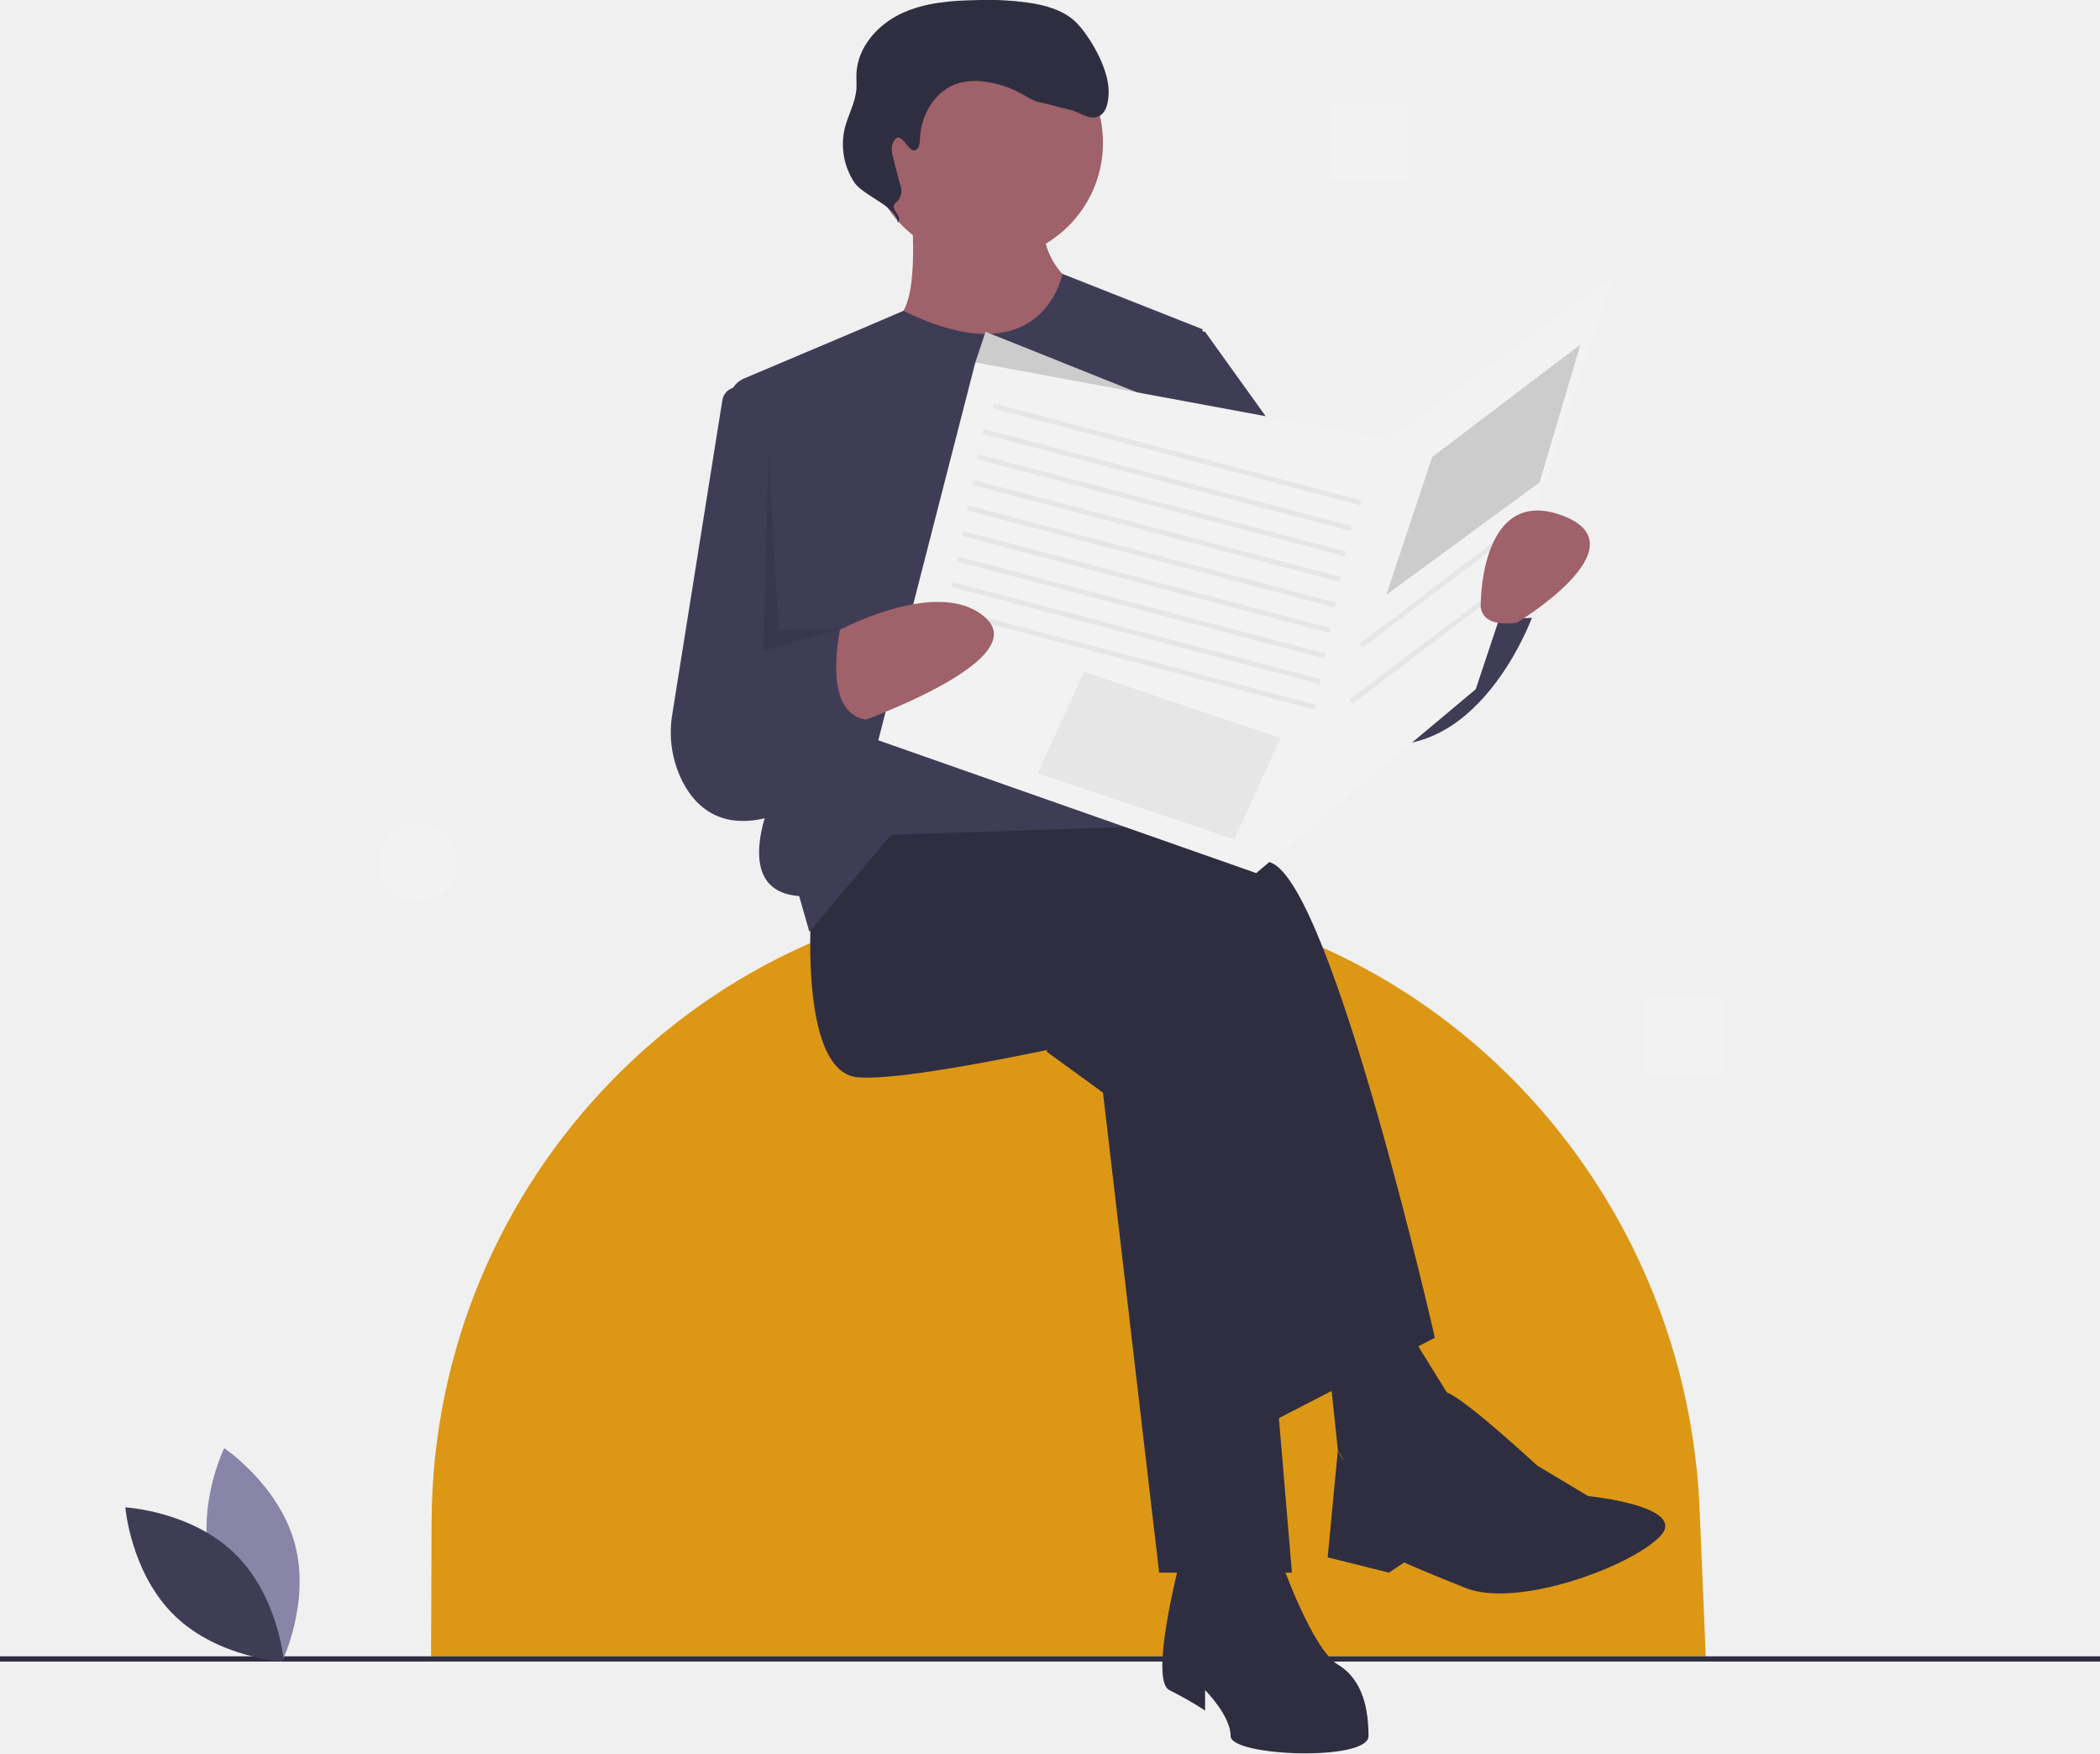
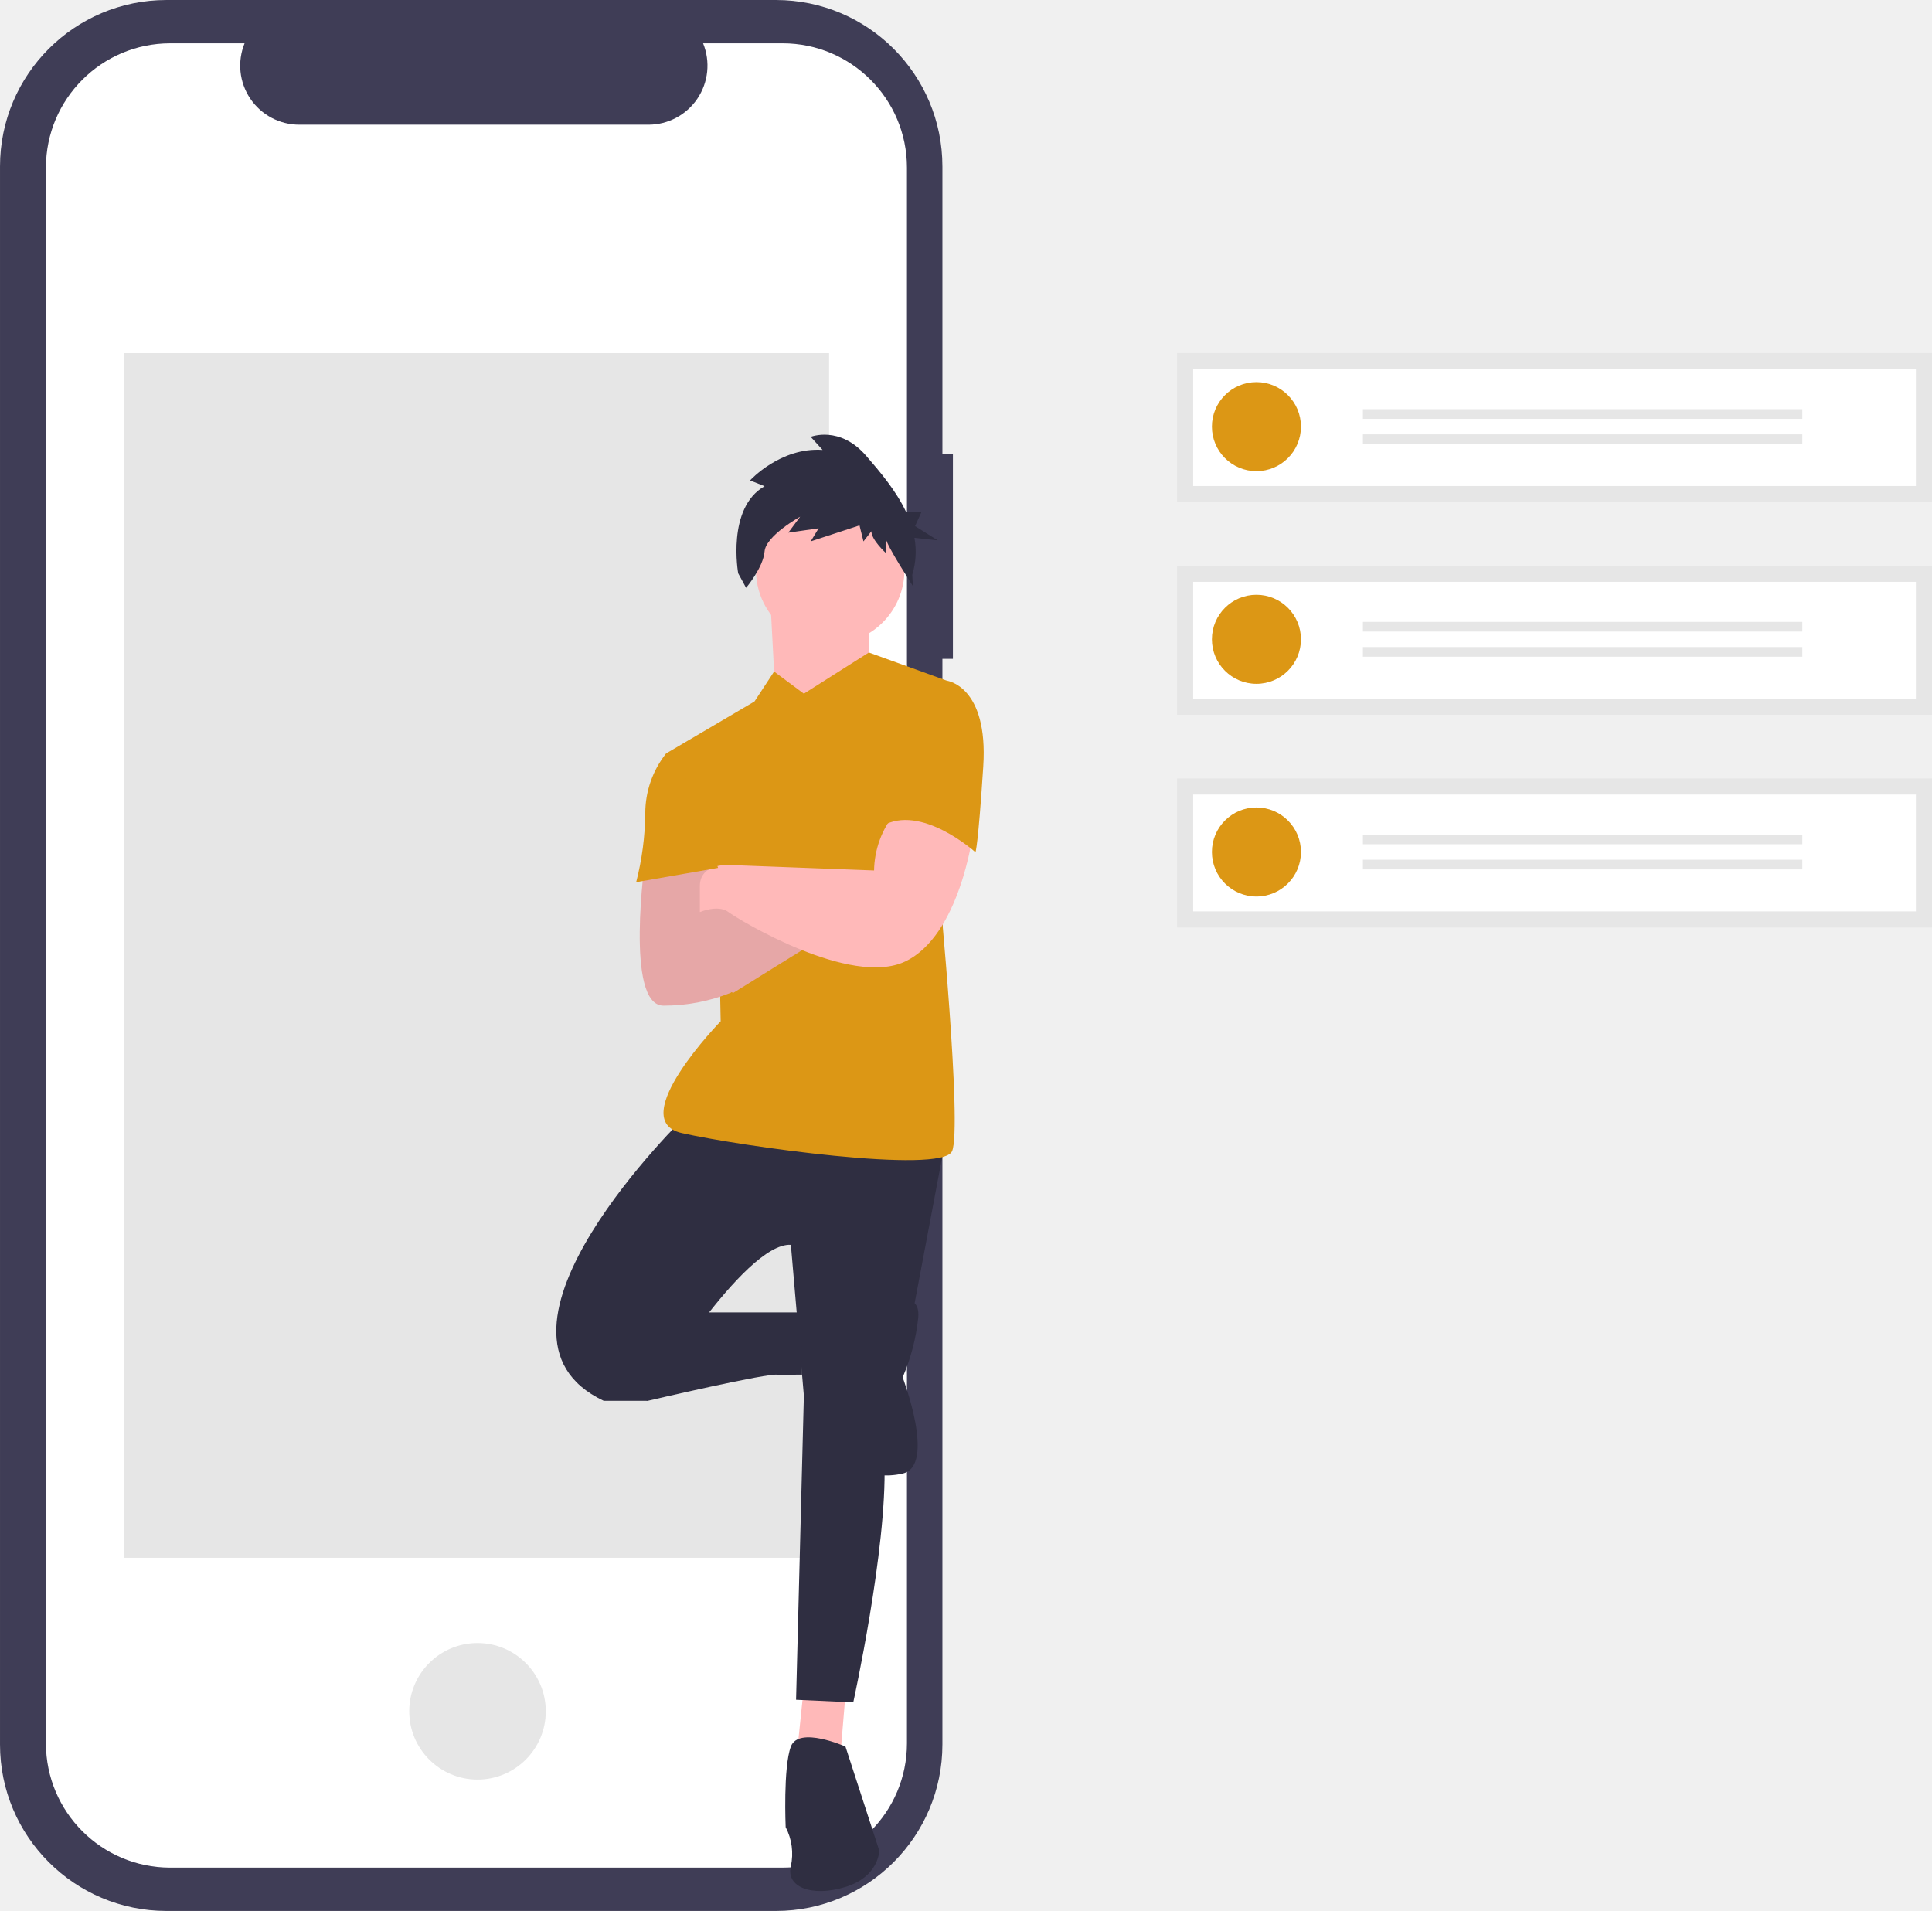
- <svg xmlns="http://www.w3.org/2000/svg" id="a751cec9-7d0e-4c8a-a2d9-3a6c65a20454" data-name="Layer 1" width="799" height="667.076" viewBox="0 0 799 667.076">
-   <path d="M849.5,746.62h-485l.219-51.422c.553-130.115,104.408-237.329,234.506-239.542q2.108-.036,4.223-.036h0a245.336,245.336,0,0,1,85.752,15.406c92.054,34.283,153.841,121.384,157.951,219.528Z" transform="translate(-200.5 -116.4621)" fill="#dc9715" />
-   <rect y="630.158" width="799" height="2" fill="#2f2e41" />
-   <polygon points="398.287 400.165 419.657 415.708 441.028 598.33 491.54 598.33 474.055 390.451 404.115 363.252 398.287 400.165" fill="#2f2e41" />
-   <path d="M509.418,458.344s-5.828,66.055,17.485,67.998,112.682-19.428,112.682-19.428l42.741,151.537,64.112-33.027s-38.856-170.965-62.169-180.679-101.025-29.142-101.025-29.142l-56.341,9.714Z" transform="translate(-200.5 -116.4621)" fill="#2f2e41" />
-   <path d="M649.299,710.906s-11.657,44.684-3.886,48.57a140.535,140.535,0,0,1,13.6,7.771v-7.771s9.714,9.714,9.714,17.485,52.455,9.714,52.455,0-1.943-21.371-11.657-27.199-21.371-38.856-21.371-38.856Z" transform="translate(-200.5 -116.4621)" fill="#2f2e41" />
-   <polygon points="505.14 514.79 509.025 551.703 522.625 575.016 555.652 538.103 530.396 497.305 505.14 514.79" fill="#2f2e41" />
-   <path d="M736.724,668.165s7.154-24.46,14.262-21.944,34.307,27.772,34.307,27.772L804.722,685.65s38.856,3.886,27.199,15.542-54.398,27.199-73.826,19.428-23.313-9.714-23.313-9.714l-5.828,3.886-23.313-5.828,3.886-40.799S715.354,685.65,736.724,668.165Z" transform="translate(-200.5 -116.4621)" fill="#2f2e41" />
-   <circle cx="374.973" cy="54.349" r="44.684" fill="#9f616a" />
-   <path d="M547.303,197.039s3.886,40.799-7.771,40.799S541.474,288.35,572.559,288.35s42.741-60.226,42.741-60.226-21.371-7.771-17.485-33.027S547.303,197.039,547.303,197.039Z" transform="translate(-200.5 -116.4621)" fill="#9f616a" />
-   <path d="M544.207,234.725l-16.332,6.998L483.55,260.476a9,9,0,0,0-5.437,9.294l16.734,148.746s-17.485,36.913,9.714,38.856L508.447,470.972l31.085-36.913,116.567-3.886,1.943-188.45L604.706,220.647S597.452,260.755,544.207,234.725Z" transform="translate(-200.5 -116.4621)" fill="#3f3d56" />
-   <path d="M489.991,266.008l-7.179-2.051a5.919,5.919,0,0,0-7.471,4.759L456.288,388.223a41.502,41.502,0,0,0,4.055,25.917c5.887,11.146,18.113,21.254,43.247,9.233l17.485-126.281Z" transform="translate(-200.5 -116.4621)" fill="#3f3d56" />
-   <path d="M635.7,238.809l23.313,3.886,64.112,89.368L728.953,347.605l36.913-11.657s-1.943,17.485,17.485,15.542c0,0-23.313,64.112-71.883,44.684s-64.112-77.711-64.112-77.711Z" transform="translate(-200.5 -116.4621)" fill="#3f3d56" />
-   <polygon points="462.399 161.203 374.973 126.232 371.088 137.889 411.886 172.859 462.399 161.203" fill="#ccc" />
-   <path d="M548.57,173.66c1.65-.441,1.893-2.632,1.948-4.339.296-9.142,5.802-18.524,14.553-21.185a24.467,24.467,0,0,1,10.313-.568,39.063,39.063,0,0,1,13.967,4.66c2.279,1.281,4.515,2.825,7.1,3.216,1.707.259,9.101,2.408,10.801,2.711,3.738.665,7.212,4.01,10.799,2.765,3.432-1.191,4.191-5.634,4.274-9.265.189-8.273-6.092-19.724-11.624-25.878-4.198-4.671-10.519-6.827-16.698-7.948a111.168,111.168,0,0,0-21.838-1.328c-9.889.176-20.051.94-28.968,5.218s-16.407,12.794-16.834,22.675c-.089,2.058.123,4.125-.05,6.178-.422,5.008-3.082,9.532-4.329,14.4a26.35,26.35,0,0,0,3.68,21.057c3.309,4.87,16.543,9.291,16.351,15.176,2.392-2.478-3.249-4.972-.857-7.45a5.892,5.892,0,0,0,1.752-7.199l-2.54-9.907c-.465-1.814-.922-3.778-.22-5.513C542.875,164.407,545.818,174.395,548.57,173.66Z" transform="translate(-200.5 -116.4621)" fill="#2f2e41" />
-   <polygon points="371.088 137.889 334.175 281.655 477.941 332.168 561.481 262.227 613.936 104.862 528.453 167.031 371.088 137.889" fill="#f2f2f2" />
-   <rect x="647.356" y="216.987" width="1.942" height="144.669" transform="translate(2.65912 725.9059) rotate(-75.21727)" fill="#e6e6e6" />
-   <rect x="643.471" y="226.701" width="1.942" height="144.669" transform="translate(-9.62744 729.3844) rotate(-75.21727)" fill="#e6e6e6" />
-   <rect x="641.528" y="236.415" width="1.942" height="144.669" transform="translate(-20.46692 734.7413) rotate(-75.21727)" fill="#e6e6e6" />
-   <rect x="639.585" y="246.129" width="1.942" height="144.669" transform="translate(-31.3064 740.0982) rotate(-75.21727)" fill="#e6e6e6" />
-   <rect x="637.642" y="255.843" width="1.942" height="144.669" transform="translate(-42.14588 745.4551) rotate(-75.21727)" fill="#e6e6e6" />
-   <rect x="635.7" y="265.557" width="1.942" height="144.669" transform="translate(-52.98536 750.812) rotate(-75.21727)" fill="#e6e6e6" />
-   <rect x="633.757" y="275.27" width="1.942" height="144.669" transform="translate(-63.82485 756.1689) rotate(-75.21727)" fill="#e6e6e6" />
-   <rect x="631.814" y="284.984" width="1.942" height="144.669" transform="translate(-74.66433 761.5258) rotate(-75.21727)" fill="#e6e6e6" />
-   <rect x="629.871" y="294.698" width="1.942" height="144.669" transform="translate(-85.50381 766.8827) rotate(-75.21727)" fill="#e6e6e6" />
-   <path d="M512.35,360.104s43.695-26.099,63.123-8.614-56.341,42.741-56.341,42.741Z" transform="translate(-200.5 -116.4621)" fill="#9f616a" />
-   <path d="M464.734,372.861l56.341-21.371s-9.714,36.913,9.714,38.856L503.59,423.374S449.192,423.374,464.734,372.861Z" transform="translate(-200.5 -116.4621)" fill="#3f3d56" />
-   <polygon points="412.494 255.602 487.255 280.799 469.562 319.365 394.801 294.169 412.494 255.602" fill="#e6e6e6" />
-   <polygon points="544.967 173.831 601.308 131.089 585.766 183.545 527.482 226.286 544.967 173.831" fill="#ccc" />
-   <rect x="711.079" y="339.834" width="70.719" height="1.943" transform="translate(-254.7255 403.9423) rotate(-37.18317)" fill="#e6e6e6" />
-   <rect x="707.194" y="361.204" width="70.719" height="1.943" transform="translate(-268.4311 405.9385) rotate(-37.18317)" fill="#e6e6e6" />
-   <path d="M777.523,353.433s48.57-29.142,17.485-40.799-31.085,33.027-31.085,33.027S761.981,355.376,777.523,353.433Z" transform="translate(-200.5 -116.4621)" fill="#9f616a" />
-   <polygon points="292.405 171.888 290.462 247.657 320.575 239.063 296.29 239.885 292.405 171.888" opacity="0.1" />
-   <path d="M280.909,712.354c6.073,22.45,26.875,36.354,26.875,36.354s10.955-22.495,4.882-44.945-26.875-36.354-26.875-36.354S274.835,689.904,280.909,712.354Z" transform="translate(-200.5 -116.4621)" fill="#8985a8" />
-   <path d="M289.833,707.53c16.665,16.223,18.7,41.16,18.7,41.16s-24.984-1.364-41.648-17.587-18.7-41.16-18.7-41.16S273.168,691.307,289.833,707.53Z" transform="translate(-200.5 -116.4621)" fill="#3f3d56" />
-   <rect x="626" y="379.158" width="30" height="30" fill="#f2f2f2" />
-   <rect x="506" y="39.158" width="30" height="30" fill="#f2f2f2" />
-   <circle cx="159" cy="328.158" r="15" fill="#f2f2f2" />
+ <svg xmlns="http://www.w3.org/2000/svg" width="735.742" height="727.778" viewBox="0 0 735.742 727.778">
+   <g id="Group_5" data-name="Group 5" transform="translate(-176.339 -93)">
+     <path id="Path_33" data-name="Path 33" d="M869.614,259.058h-4V149.513a63.4,63.4,0,0,0-63.4-63.4H570.127a63.4,63.4,0,0,0-63.4,63.4V750.487a63.4,63.4,0,0,0,63.4,63.4H802.213a63.4,63.4,0,0,0,63.4-63.4V337.034h4Z" transform="translate(-330.386 6.889)" fill="#3f3d56" />
+     <path id="Path_34" data-name="Path 34" d="M804.772,102.606H774.477A22.495,22.495,0,0,1,753.649,133.6H620.69a22.495,22.495,0,0,1-20.827-30.991h-28.3a47.348,47.348,0,0,0-47.348,47.348V750.046a47.348,47.348,0,0,0,47.348,47.348h233.2a47.348,47.348,0,0,0,47.348-47.348h0V149.954a47.348,47.348,0,0,0-47.348-47.348Z" transform="translate(-330.386 6.889)" fill="#fff" />
+     <rect id="Rectangle_18" data-name="Rectangle 18" width="268.567" height="458.802" transform="translate(223.5 227.488)" fill="#e6e6e6" />
+     <circle id="Ellipse_7" data-name="Ellipse 7" cx="26" cy="26" r="26" transform="translate(332.182 718.748)" fill="#e6e6e6" />
+     <g id="Group_1" data-name="Group 1" transform="translate(-1032.086 409.798)">
+       <path id="Path_16" data-name="Path 16" d="M154.177,708.867l-2.97,28.713,16.831-1.98,1.98-23.762Z" transform="translate(1360.375 -383.264)" fill="#ffb9b9" />
+       <path id="Path_17" data-name="Path 17" d="M156.5,470.055s-86.138,83.167-31.683,108.91h16.831s36.633-60.4,54.455-59.405l4.95,57.425-2.97,115.84,21.782.99s12.871-58.415,11.881-91.088l22.772-120.791Z" transform="translate(1313.5 -362.271)" fill="#2f2e41" />
+       <path id="Path_18" data-name="Path 18" d="M136.723,597.769l11.881,3.96s46.534-10.891,49.5-9.9l9.213-.064-.3-23.7h-39.6Z" transform="translate(1306.542 -385.035)" fill="#2f2e41" />
+       <path id="Path_19" data-name="Path 19" d="M243.272,782.368s-17.822-7.921-20.792,0-1.98,30.693-1.98,30.693a22.023,22.023,0,0,1,1.98,14.851c-1.98,7.921,7.921,11.881,20.792,7.921s12.871-13.861,12.871-13.861Z" transform="translate(1287.121 -433.992)" fill="#2f2e41" />
+       <path id="Path_20" data-name="Path 20" d="M264.761,564.7s13.861-7.921,12.871,3.96a78.286,78.286,0,0,1-5.941,22.772s12.871,33.663,0,36.633-22.772-3.96-22.772-8.911S264.761,564.7,264.761,564.7Z" transform="translate(1280.483 -383.654)" fill="#2f2e41" />
+       <path id="Path_21" data-name="Path 21" d="M138.31,166.927l1.981,37.624L157.122,219.4l18.812-26.732V165.937Z" transform="translate(1363.37 -257.16)" fill="#ffb9b9" />
+       <path id="Path_22" data-name="Path 22" d="M213.405,256.39l-11.334-8.422-7.477,11.392-33.663,19.8,19.8,51.484.99,50.495s-36.633,37.623-14.851,42.574,99.009,15.841,102.969,6.931-4.95-100.989-4.95-100.989l2.97-78.217-29.7-10.739Z" transform="translate(1301.146 -309)" fill="#dc9715" />
+       <path id="Path_23" data-name="Path 23" d="M150.27,342.714s-7.921,56.1,6.931,56.1a68.2,68.2,0,0,0,25.742-4.95l-11.881-30.693,4.95-20.792Z" transform="translate(1303.886 -332.617)" fill="#ffb9b9" />
+       <path id="Path_24" data-name="Path 24" d="M177.574,395.781l10.891,1.98s31.683-19.8,33.663-20.792-31.683-17.822-31.683-17.822l-22.772,8.911Z" transform="translate(1299.354 -336.511)" fill="#ffb9b9" />
+       <path id="Path_25" data-name="Path 25" d="M185.913,355.253l-14.3,5.595,4.4-18.466-25.742.331s-7.921,56.1,6.931,56.1a68.2,68.2,0,0,0,25.742-4.95l-.075-.194,1.065.194s31.683-19.8,33.663-20.792S185.913,355.253,185.913,355.253Z" transform="translate(1303.886 -332.617)" opacity="0.1" />
+       <circle id="Ellipse_5" data-name="Ellipse 5" cx="28.272" cy="28.272" r="28.272" transform="translate(1496.313 -128.004)" fill="#ffb9b9" />
+       <path id="Path_26" data-name="Path 26" d="M206.848,152.277l-5.524-2.211s11.55-12.716,27.619-11.61l-4.52-4.976s11.048-4.423,21.091,7.187c5.28,6.1,11.388,13.277,15.2,21.358h5.916l-2.469,5.436L272.8,172.9l-8.87-.977a30.082,30.082,0,0,1-.839,14.08l.238,4.3s-10.281-15.907-10.281-18.118v5.529s-5.524-4.976-5.524-8.293l-3.013,3.87L243,167.2l-18.58,6.081,3.013-4.976-11.55,1.659,4.52-6.081s-13.056,7.187-13.559,13.269-7.03,13.821-7.03,13.821l-3.013-5.529S192.285,160.57,206.848,152.277Z" transform="translate(1292.741 -283.904)" fill="#2f2e41" />
+       <path id="Path_27" data-name="Path 27" d="M252.247,319.788a35.587,35.587,0,0,0-7.921,21.782l-52.475-1.98s-13.861-1.98-13.861,7.921v9.9s6.931-2.97,10.891,0,46.534,28.713,67.326,18.812,25.742-48.514,25.742-48.514S263.138,311.867,252.247,319.788Z" transform="translate(1296.957 -326.854)" fill="#ffb9b9" />
+       <path id="Path_28" data-name="Path 28" d="M285.1,255.678l7.921-.99s15.841,1.98,13.861,32.673-2.97,32.673-2.97,32.673-20.792-18.812-35.643-9.9Z" transform="translate(1275.99 -312.249)" fill="#dc9715" />
+       <path id="Path_29" data-name="Path 29" d="M161.741,290.8h-3.96a36.678,36.678,0,0,0-7.921,22.772,109.588,109.588,0,0,1-3.465,26.237l31.188-5.445Z" transform="translate(1304.296 -320.635)" fill="#dc9715" />
+     </g>
+     <g id="Group_2" data-name="Group 2" transform="translate(-274 1272)">
+       <rect id="Rectangle_21" data-name="Rectangle 21" width="287.492" height="56.761" transform="translate(898.589 -1044.538)" fill="#e6e6e6" />
+       <path id="Path_65" data-name="Path 65" d="M569.15,282.551H844.385v-44.5H569.15Z" transform="translate(335.568 -1276.456)" fill="#fff" />
+       <path id="Path_67" data-name="Path 67" d="M16.955,0A16.955,16.955,0,1,1,0,16.955,16.955,16.955,0,0,1,16.955,0Z" transform="translate(911.857 -1033.48)" fill="#dc9715" />
+       <rect id="Rectangle_22" data-name="Rectangle 22" width="167.335" height="3.686" transform="translate(969.356 -1023.16)" fill="#e6e6e6" />
+       <rect id="Rectangle_23" data-name="Rectangle 23" width="167.335" height="3.686" transform="translate(969.356 -1013.577)" fill="#e6e6e6" />
+     </g>
+     <g id="Group_3" data-name="Group 3" transform="translate(-274 1353)">
+       <rect id="Rectangle_21-2" data-name="Rectangle 21" width="287.492" height="56.761" transform="translate(898.589 -1044.538)" fill="#e6e6e6" />
+       <path id="Path_65-2" data-name="Path 65" d="M569.15,282.551H844.385v-44.5H569.15Z" transform="translate(335.568 -1276.456)" fill="#fff" />
+       <circle id="Ellipse_10" data-name="Ellipse 10" cx="16.955" cy="16.955" r="16.955" transform="translate(911.857 -1033.48)" fill="#dc9715" />
+       <rect id="Rectangle_22-2" data-name="Rectangle 22" width="167.335" height="3.686" transform="translate(969.356 -1023.16)" fill="#e6e6e6" />
+       <rect id="Rectangle_23-2" data-name="Rectangle 23" width="167.335" height="3.686" transform="translate(969.356 -1013.577)" fill="#e6e6e6" />
+     </g>
+     <g id="Group_4" data-name="Group 4" transform="translate(-274 1434)">
+       <rect id="Rectangle_21-3" data-name="Rectangle 21" width="287.492" height="56.761" transform="translate(898.589 -1044.538)" fill="#e6e6e6" />
+       <path id="Path_65-3" data-name="Path 65" d="M569.15,282.551H844.385v-44.5H569.15Z" transform="translate(335.568 -1276.456)" fill="#fff" />
+       <circle id="Ellipse_10-2" data-name="Ellipse 10" cx="16.955" cy="16.955" r="16.955" transform="translate(911.857 -1033.48)" fill="#dc9715" />
+       <rect id="Rectangle_22-3" data-name="Rectangle 22" width="167.335" height="3.686" transform="translate(969.356 -1023.16)" fill="#e6e6e6" />
+       <rect id="Rectangle_23-3" data-name="Rectangle 23" width="167.335" height="3.686" transform="translate(969.356 -1013.577)" fill="#e6e6e6" />
+     </g>
+   </g>
</svg>
